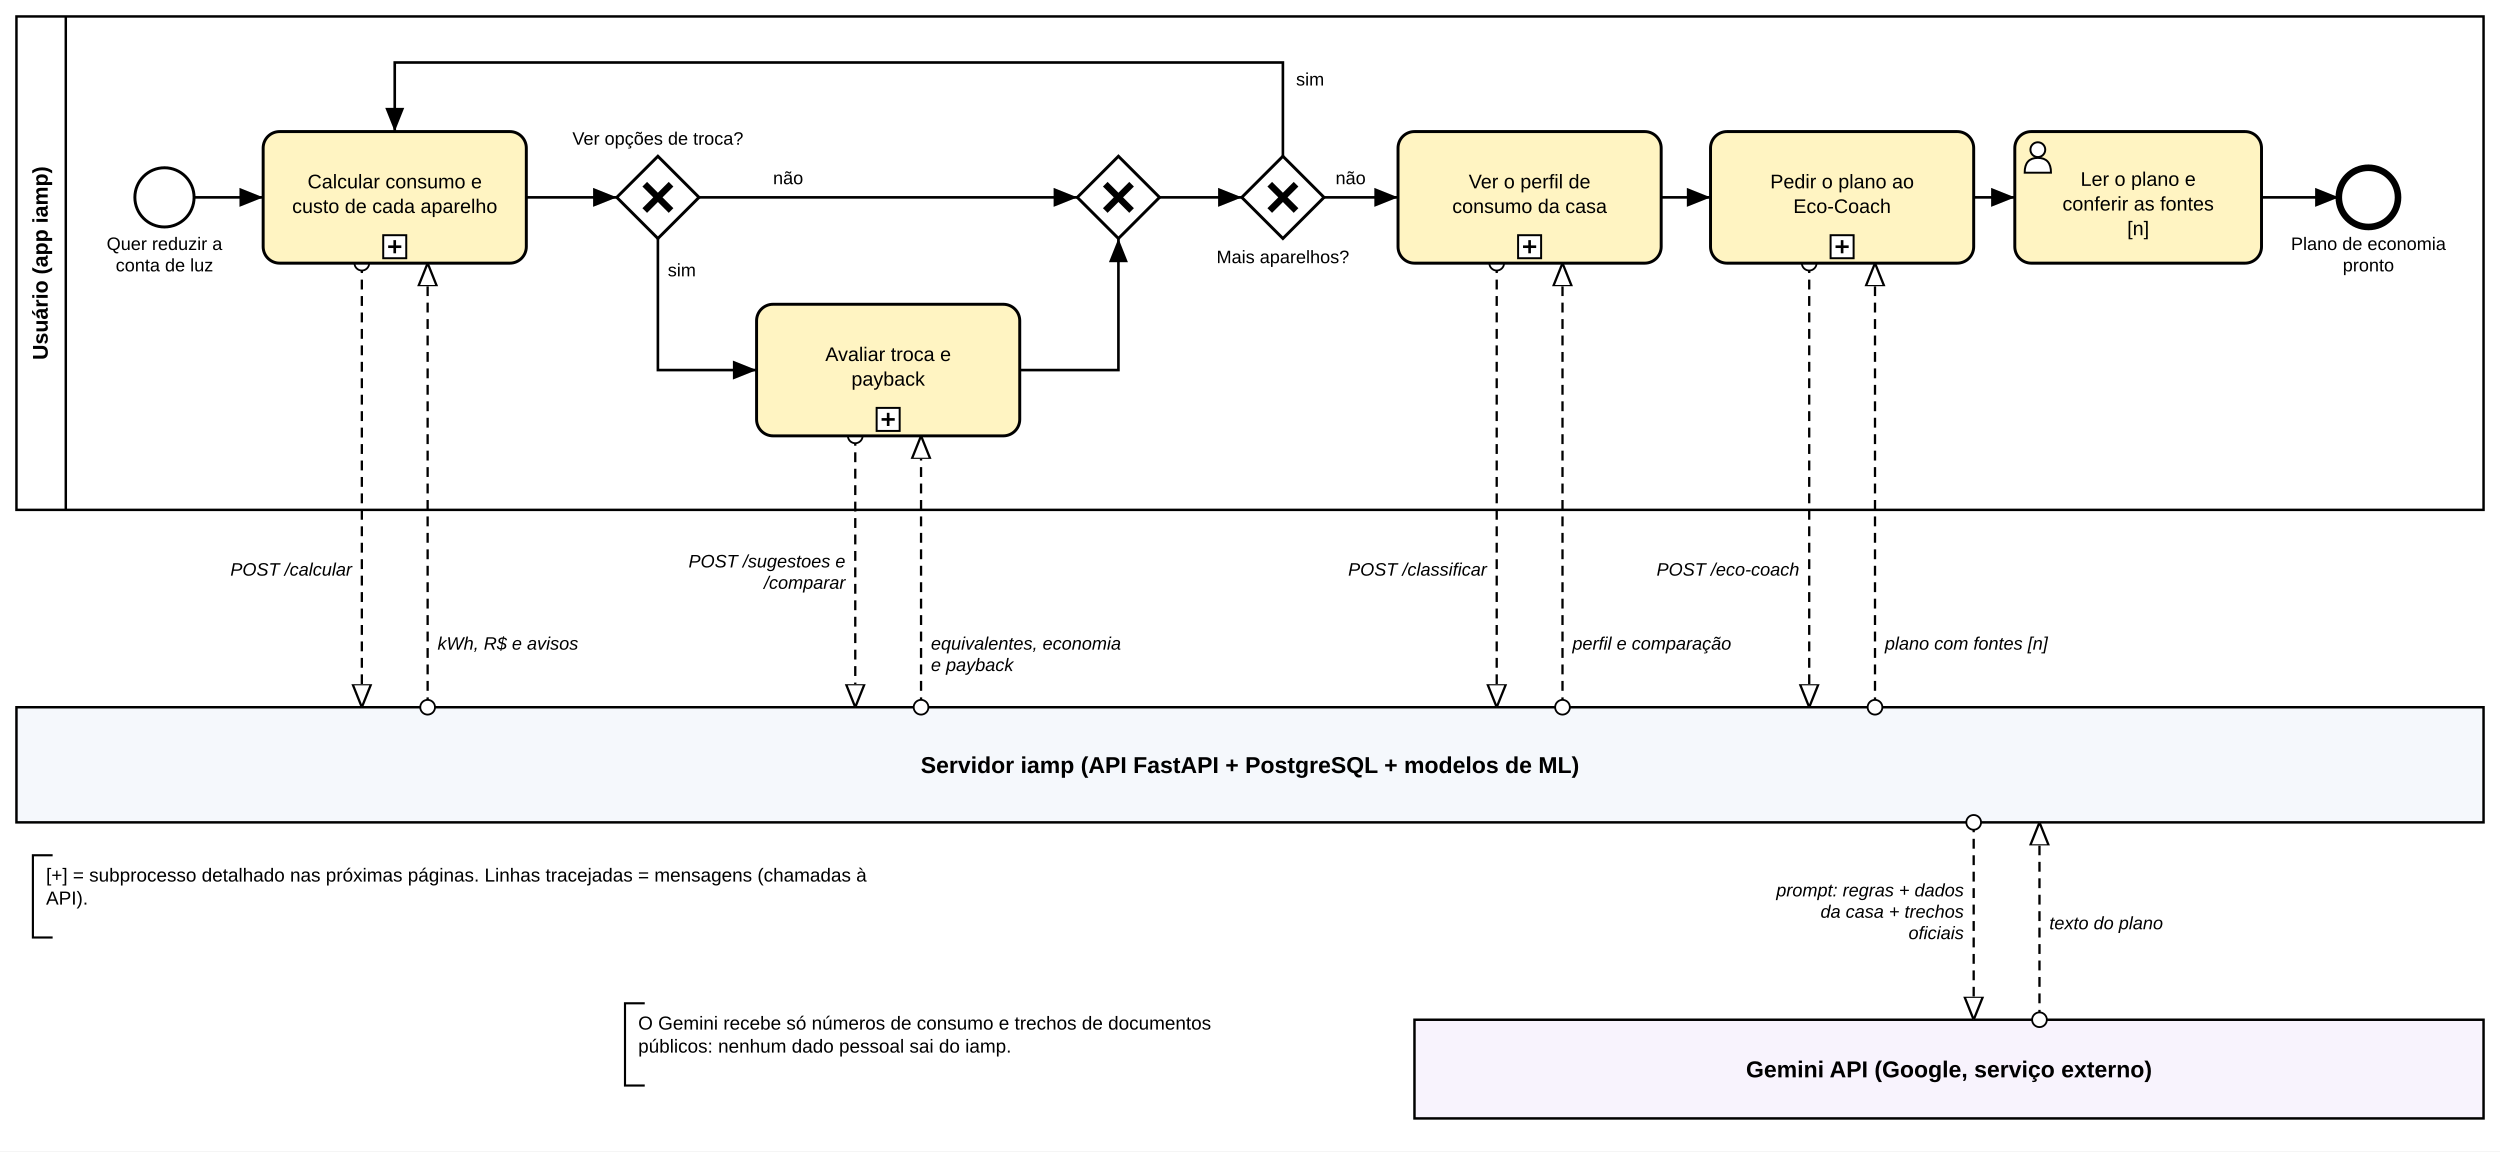
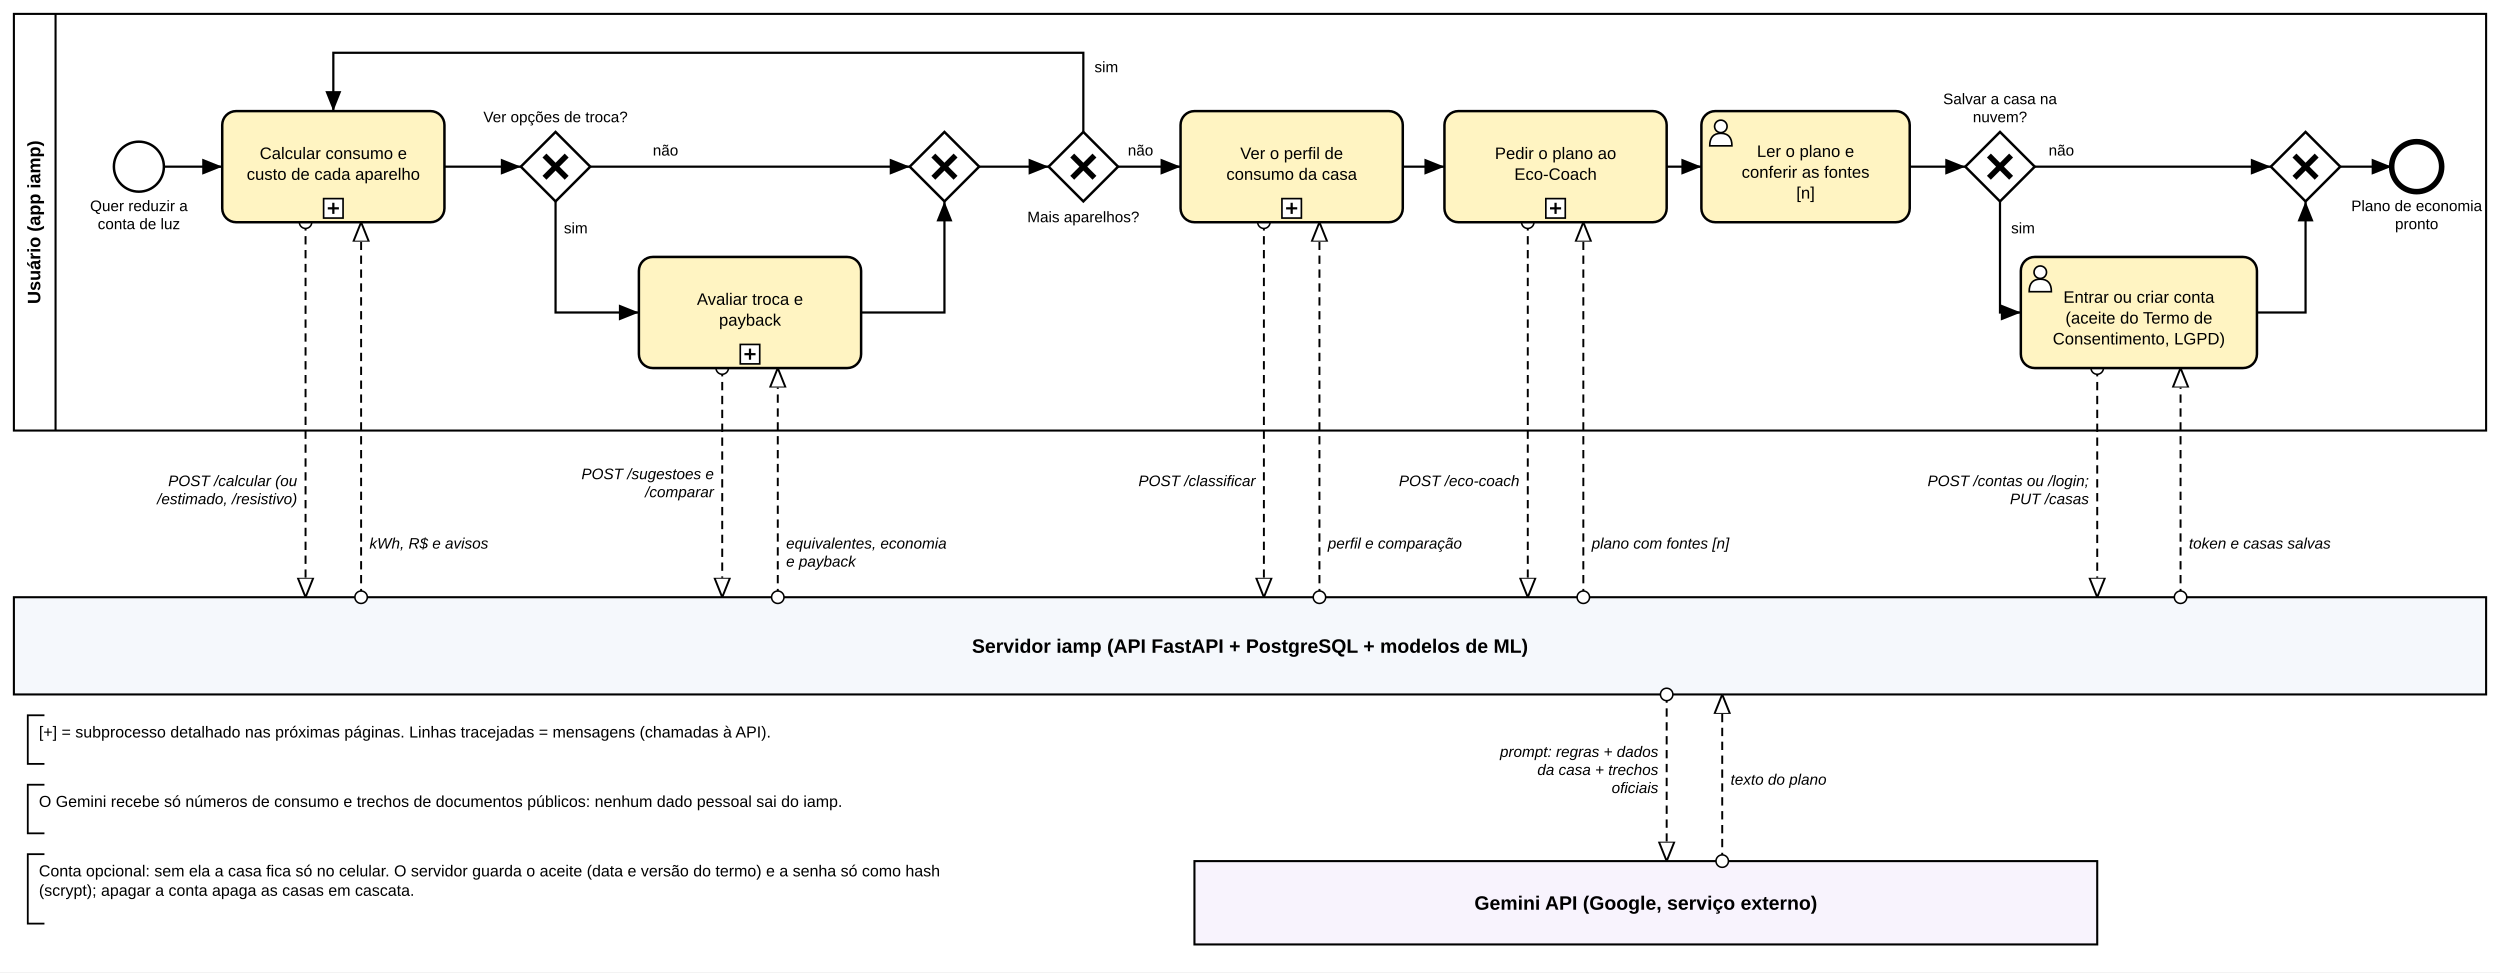
- <svg xmlns="http://www.w3.org/2000/svg" viewBox="0 0 1520 700" width="1520" height="700" font-family="Arial, Helvetica, sans-serif" font-size="12">
+ <svg xmlns="http://www.w3.org/2000/svg" viewBox="0 0 1800 700" width="1800" height="700" font-family="Arial, Helvetica, sans-serif" font-size="12">
  <defs>
    <marker id="seta" viewBox="0 0 10 10" refX="10" refY="5" markerWidth="9" markerHeight="9" orient="auto">
      <path d="M0,1 L10,5 L0,9 z" fill="#000" />
    </marker>
    <marker id="seta_msg" viewBox="0 0 10 10" refX="10" refY="5" markerWidth="10" markerHeight="10" orient="auto">
      <path d="M0,1 L10,5 L0,9 z" fill="#fff" stroke="#000" stroke-width="1" />
    </marker>
    <marker id="bola_msg" viewBox="0 0 10 10" refX="5" refY="5" markerWidth="8" markerHeight="8">
      <circle cx="5" cy="5" r="4" fill="#fff" stroke="#000" stroke-width="1" />
    </marker>
    <marker id="seta_dado" viewBox="0 0 10 10" refX="10" refY="5" markerWidth="8" markerHeight="8" orient="auto">
      <path d="M0,1 L10,5 L0,9" fill="none" stroke="#000" stroke-width="1.2" />
    </marker>
  </defs>
-   <rect width="1520" height="700" fill="#fff" />
-   <rect x="10" y="10" width="1500" height="300" fill="#FFFFFF" stroke="#000" stroke-width="1.5" />
+   <rect width="1800" height="700" fill="#fff" />
+   <rect x="10" y="10" width="1780" height="300" fill="#FFFFFF" stroke="#000" stroke-width="1.5" />
  <line x1="40" y1="10" x2="40" y2="310" stroke="#000" stroke-width="1.5" />
  <text transform="translate(29,160.0) rotate(-90)" text-anchor="middle" font-size="13" font-weight="bold">Usuário (app iamp)</text>
-   <rect x="10" y="430" width="1500" height="70" fill="#F5F8FC" stroke="#000" stroke-width="1.5" />
-   <text x="760.0" y="470.0" text-anchor="middle" font-size="14" font-weight="bold" font-style="normal">Servidor iamp (API FastAPI + PostgreSQL + modelos de ML)</text>
+   <rect x="10" y="430" width="1780" height="70" fill="#F5F8FC" stroke="#000" stroke-width="1.5" />
+   <text x="900.0" y="470.0" text-anchor="middle" font-size="14" font-weight="bold" font-style="normal">Servidor iamp (API FastAPI + PostgreSQL + modelos de ML)</text>
  <rect x="860" y="620" width="650" height="60" fill="#F8F3FD" stroke="#000" stroke-width="1.5" />
  <text x="1185.0" y="655.0" text-anchor="middle" font-size="14" font-weight="bold" font-style="normal">Gemini API (Google, serviço externo)</text>
-   <path d="M392,610 L380,610 L380,660 L392,660" fill="none" stroke="#000" stroke-width="1.3" />
-   <text x="388.0" y="626.0" text-anchor="start" font-size="11.5" font-weight="normal" font-style="normal">O Gemini recebe só números de consumo e trechos de documentos</text>
-   <text x="388.0" y="640.0" text-anchor="start" font-size="11.5" font-weight="normal" font-style="normal">públicos: nenhum dado pessoal sai do iamp.</text>
-   <path d="M32,520 L20,520 L20,570 L32,570" fill="none" stroke="#000" stroke-width="1.3" />
-   <text x="28.0" y="536.0" text-anchor="start" font-size="11.5" font-weight="normal" font-style="normal">[+] = subprocesso detalhado nas próximas páginas. Linhas tracejadas = mensagens (chamadas à</text>
-   <text x="28.0" y="550.0" text-anchor="start" font-size="11.5" font-weight="normal" font-style="normal">API).</text>
+   <path d="M32,515 L20,515 L20,550 L32,550" fill="none" stroke="#000" stroke-width="1.3" />
+   <text x="28.0" y="531.0" text-anchor="start" font-size="11.5" font-weight="normal" font-style="normal">[+] = subprocesso detalhado nas próximas páginas. Linhas tracejadas = mensagens (chamadas à API).</text>
+   <path d="M32,565 L20,565 L20,600 L32,600" fill="none" stroke="#000" stroke-width="1.3" />
+   <text x="28.0" y="581.0" text-anchor="start" font-size="11.5" font-weight="normal" font-style="normal">O Gemini recebe só números de consumo e trechos de documentos públicos: nenhum dado pessoal sai do iamp.</text>
+   <path d="M32,615 L20,615 L20,665 L32,665" fill="none" stroke="#000" stroke-width="1.3" />
+   <text x="28.0" y="631.0" text-anchor="start" font-size="11.5" font-weight="normal" font-style="normal">Conta opcional: sem ela a casa fica só no celular. O servidor guarda o aceite (data e versão do termo) e a senha só como hash</text>
+   <text x="28.0" y="645.0" text-anchor="start" font-size="11.5" font-weight="normal" font-style="normal">(scrypt); apagar a conta apaga as casas em cascata.</text>
  <polyline points="118.0,120.0 160.0,120.0" fill="none" stroke="#000" stroke-width="1.6" marker-end="url(#seta)" />
  <polyline points="320.0,120.0 375.0,120.0" fill="none" stroke="#000" stroke-width="1.6" marker-end="url(#seta)" />
  <polyline points="400.0,145.0 400.0,225.0 460.0,225.0" fill="none" stroke="#000" stroke-width="1.6" marker-end="url(#seta)" />
  <text x="406.0" y="168.0" text-anchor="start" font-size="11" font-weight="normal" font-style="normal">sim</text>
  <polyline points="425.0,120.0 655.0,120.0" fill="none" stroke="#000" stroke-width="1.6" marker-end="url(#seta)" />
  <text x="470.0" y="112.0" text-anchor="start" font-size="11" font-weight="normal" font-style="normal">não</text>
  <polyline points="620.0,225.0 680.0,225.0 680.0,145.0" fill="none" stroke="#000" stroke-width="1.6" marker-end="url(#seta)" />
  <polyline points="705.0,120.0 755.0,120.0" fill="none" stroke="#000" stroke-width="1.6" marker-end="url(#seta)" />
  <polyline points="780.0,95.0 780.0,38.0 240.0,38.0 240.0,80.0" fill="none" stroke="#000" stroke-width="1.6" marker-end="url(#seta)" />
  <text x="788.0" y="52.0" text-anchor="start" font-size="11" font-weight="normal" font-style="normal">sim</text>
  <polyline points="805.0,120.0 850.0,120.0" fill="none" stroke="#000" stroke-width="1.6" marker-end="url(#seta)" />
  <text x="812.0" y="112.0" text-anchor="start" font-size="11" font-weight="normal" font-style="normal">não</text>
  <polyline points="1010.0,120.0 1040.0,120.0" fill="none" stroke="#000" stroke-width="1.6" marker-end="url(#seta)" />
  <polyline points="1200.0,120.0 1225.0,120.0" fill="none" stroke="#000" stroke-width="1.6" marker-end="url(#seta)" />
-   <polyline points="1375.0,120.0 1422.0,120.0" fill="none" stroke="#000" stroke-width="1.6" marker-end="url(#seta)" />
+   <polyline points="1375.0,120.0 1415.0,120.0" fill="none" stroke="#000" stroke-width="1.6" marker-end="url(#seta)" />
+   <polyline points="1440.0,145.0 1440.0,225.0 1455.0,225.0" fill="none" stroke="#000" stroke-width="1.6" marker-end="url(#seta)" />
+   <text x="1448.0" y="168.0" text-anchor="start" font-size="11" font-weight="normal" font-style="normal">sim</text>
+   <polyline points="1465.0,120.0 1635.0,120.0" fill="none" stroke="#000" stroke-width="1.6" marker-end="url(#seta)" />
+   <text x="1475.0" y="112.0" text-anchor="start" font-size="11" font-weight="normal" font-style="normal">não</text>
+   <polyline points="1625.0,225.0 1660.0,225.0 1660.0,145.0" fill="none" stroke="#000" stroke-width="1.6" marker-end="url(#seta)" />
+   <polyline points="1685.0,120.0 1722.0,120.0" fill="none" stroke="#000" stroke-width="1.6" marker-end="url(#seta)" />
  <polyline points="220.0,160.0 220.0,430.0" fill="none" stroke="#000" stroke-dasharray="6 4" stroke-width="1.4" marker-start="url(#bola_msg)" marker-end="url(#seta_msg)" />
-   <text x="214.0" y="350.0" text-anchor="end" font-size="11" font-weight="normal" font-style="italic">POST /calcular</text>
+   <text x="214.0" y="350.0" text-anchor="end" font-size="11" font-weight="normal" font-style="italic">POST /calcular (ou</text>
+   <text x="214.0" y="363.0" text-anchor="end" font-size="11" font-weight="normal" font-style="italic">/estimado, /resistivo)</text>
  <polyline points="260.0,430.0 260.0,160.0" fill="none" stroke="#000" stroke-dasharray="6 4" stroke-width="1.4" marker-start="url(#bola_msg)" marker-end="url(#seta_msg)" />
  <text x="266.0" y="395.0" text-anchor="start" font-size="11" font-weight="normal" font-style="italic">kWh, R$ e avisos</text>
  <polyline points="520.0,265.0 520.0,430.0" fill="none" stroke="#000" stroke-dasharray="6 4" stroke-width="1.4" marker-start="url(#bola_msg)" marker-end="url(#seta_msg)" />
  <text x="514.0" y="345.0" text-anchor="end" font-size="11" font-weight="normal" font-style="italic">POST /sugestoes e</text>
  <text x="514.0" y="358.0" text-anchor="end" font-size="11" font-weight="normal" font-style="italic">/comparar</text>
  <polyline points="560.0,430.0 560.0,265.0" fill="none" stroke="#000" stroke-dasharray="6 4" stroke-width="1.4" marker-start="url(#bola_msg)" marker-end="url(#seta_msg)" />
  <text x="566.0" y="395.0" text-anchor="start" font-size="11" font-weight="normal" font-style="italic">equivalentes, economia</text>
  <text x="566.0" y="408.0" text-anchor="start" font-size="11" font-weight="normal" font-style="italic">e payback</text>
  <polyline points="910.0,160.0 910.0,430.0" fill="none" stroke="#000" stroke-dasharray="6 4" stroke-width="1.4" marker-start="url(#bola_msg)" marker-end="url(#seta_msg)" />
  <text x="904.0" y="350.0" text-anchor="end" font-size="11" font-weight="normal" font-style="italic">POST /classificar</text>
  <polyline points="950.0,430.0 950.0,160.0" fill="none" stroke="#000" stroke-dasharray="6 4" stroke-width="1.4" marker-start="url(#bola_msg)" marker-end="url(#seta_msg)" />
  <text x="956.0" y="395.0" text-anchor="start" font-size="11" font-weight="normal" font-style="italic">perfil e comparação</text>
  <polyline points="1100.0,160.0 1100.0,430.0" fill="none" stroke="#000" stroke-dasharray="6 4" stroke-width="1.4" marker-start="url(#bola_msg)" marker-end="url(#seta_msg)" />
  <text x="1094.0" y="350.0" text-anchor="end" font-size="11" font-weight="normal" font-style="italic">POST /eco-coach</text>
  <polyline points="1140.0,430.0 1140.0,160.0" fill="none" stroke="#000" stroke-dasharray="6 4" stroke-width="1.4" marker-start="url(#bola_msg)" marker-end="url(#seta_msg)" />
  <text x="1146.0" y="395.0" text-anchor="start" font-size="11" font-weight="normal" font-style="italic">plano com fontes [n]</text>
  <polyline points="1200.0,500.0 1200.0,620.0" fill="none" stroke="#000" stroke-dasharray="6 4" stroke-width="1.4" marker-start="url(#bola_msg)" marker-end="url(#seta_msg)" />
  <text x="1194.0" y="545.0" text-anchor="end" font-size="11" font-weight="normal" font-style="italic">prompt: regras + dados</text>
  <text x="1194.0" y="558.0" text-anchor="end" font-size="11" font-weight="normal" font-style="italic">da casa + trechos</text>
  <text x="1194.0" y="571.0" text-anchor="end" font-size="11" font-weight="normal" font-style="italic">oficiais</text>
  <polyline points="1240.0,620.0 1240.0,500.0" fill="none" stroke="#000" stroke-dasharray="6 4" stroke-width="1.4" marker-start="url(#bola_msg)" marker-end="url(#seta_msg)" />
  <text x="1246.0" y="565.0" text-anchor="start" font-size="11" font-weight="normal" font-style="italic">texto do plano</text>
+   <polyline points="1510.0,265.0 1510.0,430.0" fill="none" stroke="#000" stroke-dasharray="6 4" stroke-width="1.4" marker-start="url(#bola_msg)" marker-end="url(#seta_msg)" />
+   <text x="1504.0" y="350.0" text-anchor="end" font-size="11" font-weight="normal" font-style="italic">POST /contas ou /login;</text>
+   <text x="1504.0" y="363.0" text-anchor="end" font-size="11" font-weight="normal" font-style="italic">PUT /casas</text>
+   <polyline points="1570.0,430.0 1570.0,265.0" fill="none" stroke="#000" stroke-dasharray="6 4" stroke-width="1.4" marker-start="url(#bola_msg)" marker-end="url(#seta_msg)" />
+   <text x="1576.0" y="395.0" text-anchor="start" font-size="11" font-weight="normal" font-style="italic">token e casas salvas</text>
  <circle cx="100" cy="120" r="18" fill="#fff" stroke="#000" stroke-width="1.8" />
  <text x="100.0" y="152.0" text-anchor="middle" font-size="11" font-weight="normal" font-style="normal">Quer reduzir a</text>
  <text x="100.0" y="165.0" text-anchor="middle" font-size="11" font-weight="normal" font-style="normal">conta de luz</text>
  <rect x="160.0" y="80.0" width="160" height="80" rx="10" fill="#FFF4C2" stroke="#000" stroke-width="1.8" />
  <text x="240.0" y="114.5" text-anchor="middle" font-size="12" font-weight="normal" font-style="normal">Calcular consumo e</text>
  <text x="240.0" y="129.5" text-anchor="middle" font-size="12" font-weight="normal" font-style="normal">custo de cada aparelho</text>
  <rect x="233.0" y="143.0" width="14" height="14" fill="#fff" stroke="#000" stroke-width="1.2" />
  <path d="M236.0,150.0 L244.0,150.0 M240.0,146.0 L240.0,154.0" stroke="#000" stroke-width="1.6" />
  <polygon points="400,95 425,120 400,145 375,120" fill="#fff" stroke="#000" stroke-width="1.8" />
  <path d="M392,112 L408,128 M408,112 L392,128" stroke="#000" stroke-width="4" />
  <text x="400.0" y="88.0" text-anchor="middle" font-size="11" font-weight="normal" font-style="normal">Ver opções de troca?</text>
  <rect x="460.0" y="185.0" width="160" height="80" rx="10" fill="#FFF4C2" stroke="#000" stroke-width="1.8" />
  <text x="540.0" y="219.5" text-anchor="middle" font-size="12" font-weight="normal" font-style="normal">Avaliar troca e</text>
  <text x="540.0" y="234.5" text-anchor="middle" font-size="12" font-weight="normal" font-style="normal">payback</text>
  <rect x="533.0" y="248.0" width="14" height="14" fill="#fff" stroke="#000" stroke-width="1.2" />
  <path d="M536.0,255.0 L544.0,255.0 M540.0,251.0 L540.0,259.0" stroke="#000" stroke-width="1.6" />
  <polygon points="680,95 705,120 680,145 655,120" fill="#fff" stroke="#000" stroke-width="1.8" />
  <path d="M672,112 L688,128 M688,112 L672,128" stroke="#000" stroke-width="4" />
  <polygon points="780,95 805,120 780,145 755,120" fill="#fff" stroke="#000" stroke-width="1.8" />
  <path d="M772,112 L788,128 M788,112 L772,128" stroke="#000" stroke-width="4" />
  <text x="780.0" y="160.0" text-anchor="middle" font-size="11" font-weight="normal" font-style="normal">Mais aparelhos?</text>
  <rect x="850.0" y="80.0" width="160" height="80" rx="10" fill="#FFF4C2" stroke="#000" stroke-width="1.8" />
  <text x="930.0" y="114.5" text-anchor="middle" font-size="12" font-weight="normal" font-style="normal">Ver o perfil de</text>
  <text x="930.0" y="129.5" text-anchor="middle" font-size="12" font-weight="normal" font-style="normal">consumo da casa</text>
  <rect x="923.0" y="143.0" width="14" height="14" fill="#fff" stroke="#000" stroke-width="1.2" />
  <path d="M926.0,150.0 L934.0,150.0 M930.0,146.0 L930.0,154.0" stroke="#000" stroke-width="1.6" />
  <rect x="1040.0" y="80.0" width="160" height="80" rx="10" fill="#FFF4C2" stroke="#000" stroke-width="1.8" />
  <text x="1120.0" y="114.5" text-anchor="middle" font-size="12" font-weight="normal" font-style="normal">Pedir o plano ao</text>
  <text x="1120.0" y="129.5" text-anchor="middle" font-size="12" font-weight="normal" font-style="normal">Eco-Coach</text>
  <rect x="1113.0" y="143.0" width="14" height="14" fill="#fff" stroke="#000" stroke-width="1.2" />
  <path d="M1116.0,150.0 L1124.0,150.0 M1120.0,146.0 L1120.0,154.0" stroke="#000" stroke-width="1.6" />
  <rect x="1225.0" y="80.0" width="150" height="80" rx="10" fill="#FFF4C2" stroke="#000" stroke-width="1.8" />
  <text x="1300.0" y="113.0" text-anchor="middle" font-size="12" font-weight="normal" font-style="normal">Ler o plano e</text>
  <text x="1300.0" y="128.0" text-anchor="middle" font-size="12" font-weight="normal" font-style="normal">conferir as fontes</text>
  <text x="1300.0" y="143.0" text-anchor="middle" font-size="12" font-weight="normal" font-style="normal">[n]</text>
  <circle cx="1239.0" cy="91.0" r="4.5" fill="#fff" stroke="#000" stroke-width="1.2" />
  <path d="M1231.0,105.0 Q1231.0,96.0 1239.0,96.0 Q1247.0,96.0 1247.0,105.0 Z" fill="#fff" stroke="#000" stroke-width="1.2" />
-   <circle cx="1440" cy="120" r="18" fill="#fff" stroke="#000" stroke-width="4" />
-   <text x="1440.0" y="152.0" text-anchor="middle" font-size="11" font-weight="normal" font-style="normal">Plano de economia</text>
-   <text x="1440.0" y="165.0" text-anchor="middle" font-size="11" font-weight="normal" font-style="normal">pronto</text>
+   <polygon points="1440,95 1465,120 1440,145 1415,120" fill="#fff" stroke="#000" stroke-width="1.8" />
+   <path d="M1432,112 L1448,128 M1448,112 L1432,128" stroke="#000" stroke-width="4" />
+   <text x="1440.0" y="75.0" text-anchor="middle" font-size="11" font-weight="normal" font-style="normal">Salvar a casa na</text>
+   <text x="1440.0" y="88.0" text-anchor="middle" font-size="11" font-weight="normal" font-style="normal">nuvem?</text>
+   <rect x="1455.0" y="185.0" width="170" height="80" rx="10" fill="#FFF4C2" stroke="#000" stroke-width="1.8" />
+   <text x="1540.0" y="218.0" text-anchor="middle" font-size="12" font-weight="normal" font-style="normal">Entrar ou criar conta</text>
+   <text x="1540.0" y="233.0" text-anchor="middle" font-size="12" font-weight="normal" font-style="normal">(aceite do Termo de</text>
+   <text x="1540.0" y="248.0" text-anchor="middle" font-size="12" font-weight="normal" font-style="normal">Consentimento, LGPD)</text>
+   <circle cx="1469.0" cy="196.0" r="4.5" fill="#fff" stroke="#000" stroke-width="1.2" />
+   <path d="M1461.0,210.0 Q1461.0,201.0 1469.0,201.0 Q1477.0,201.0 1477.0,210.0 Z" fill="#fff" stroke="#000" stroke-width="1.2" />
+   <polygon points="1660,95 1685,120 1660,145 1635,120" fill="#fff" stroke="#000" stroke-width="1.8" />
+   <path d="M1652,112 L1668,128 M1668,112 L1652,128" stroke="#000" stroke-width="4" />
+   <circle cx="1740" cy="120" r="18" fill="#fff" stroke="#000" stroke-width="4" />
+   <text x="1740.0" y="152.0" text-anchor="middle" font-size="11" font-weight="normal" font-style="normal">Plano de economia</text>
+   <text x="1740.0" y="165.0" text-anchor="middle" font-size="11" font-weight="normal" font-style="normal">pronto</text>
</svg>
